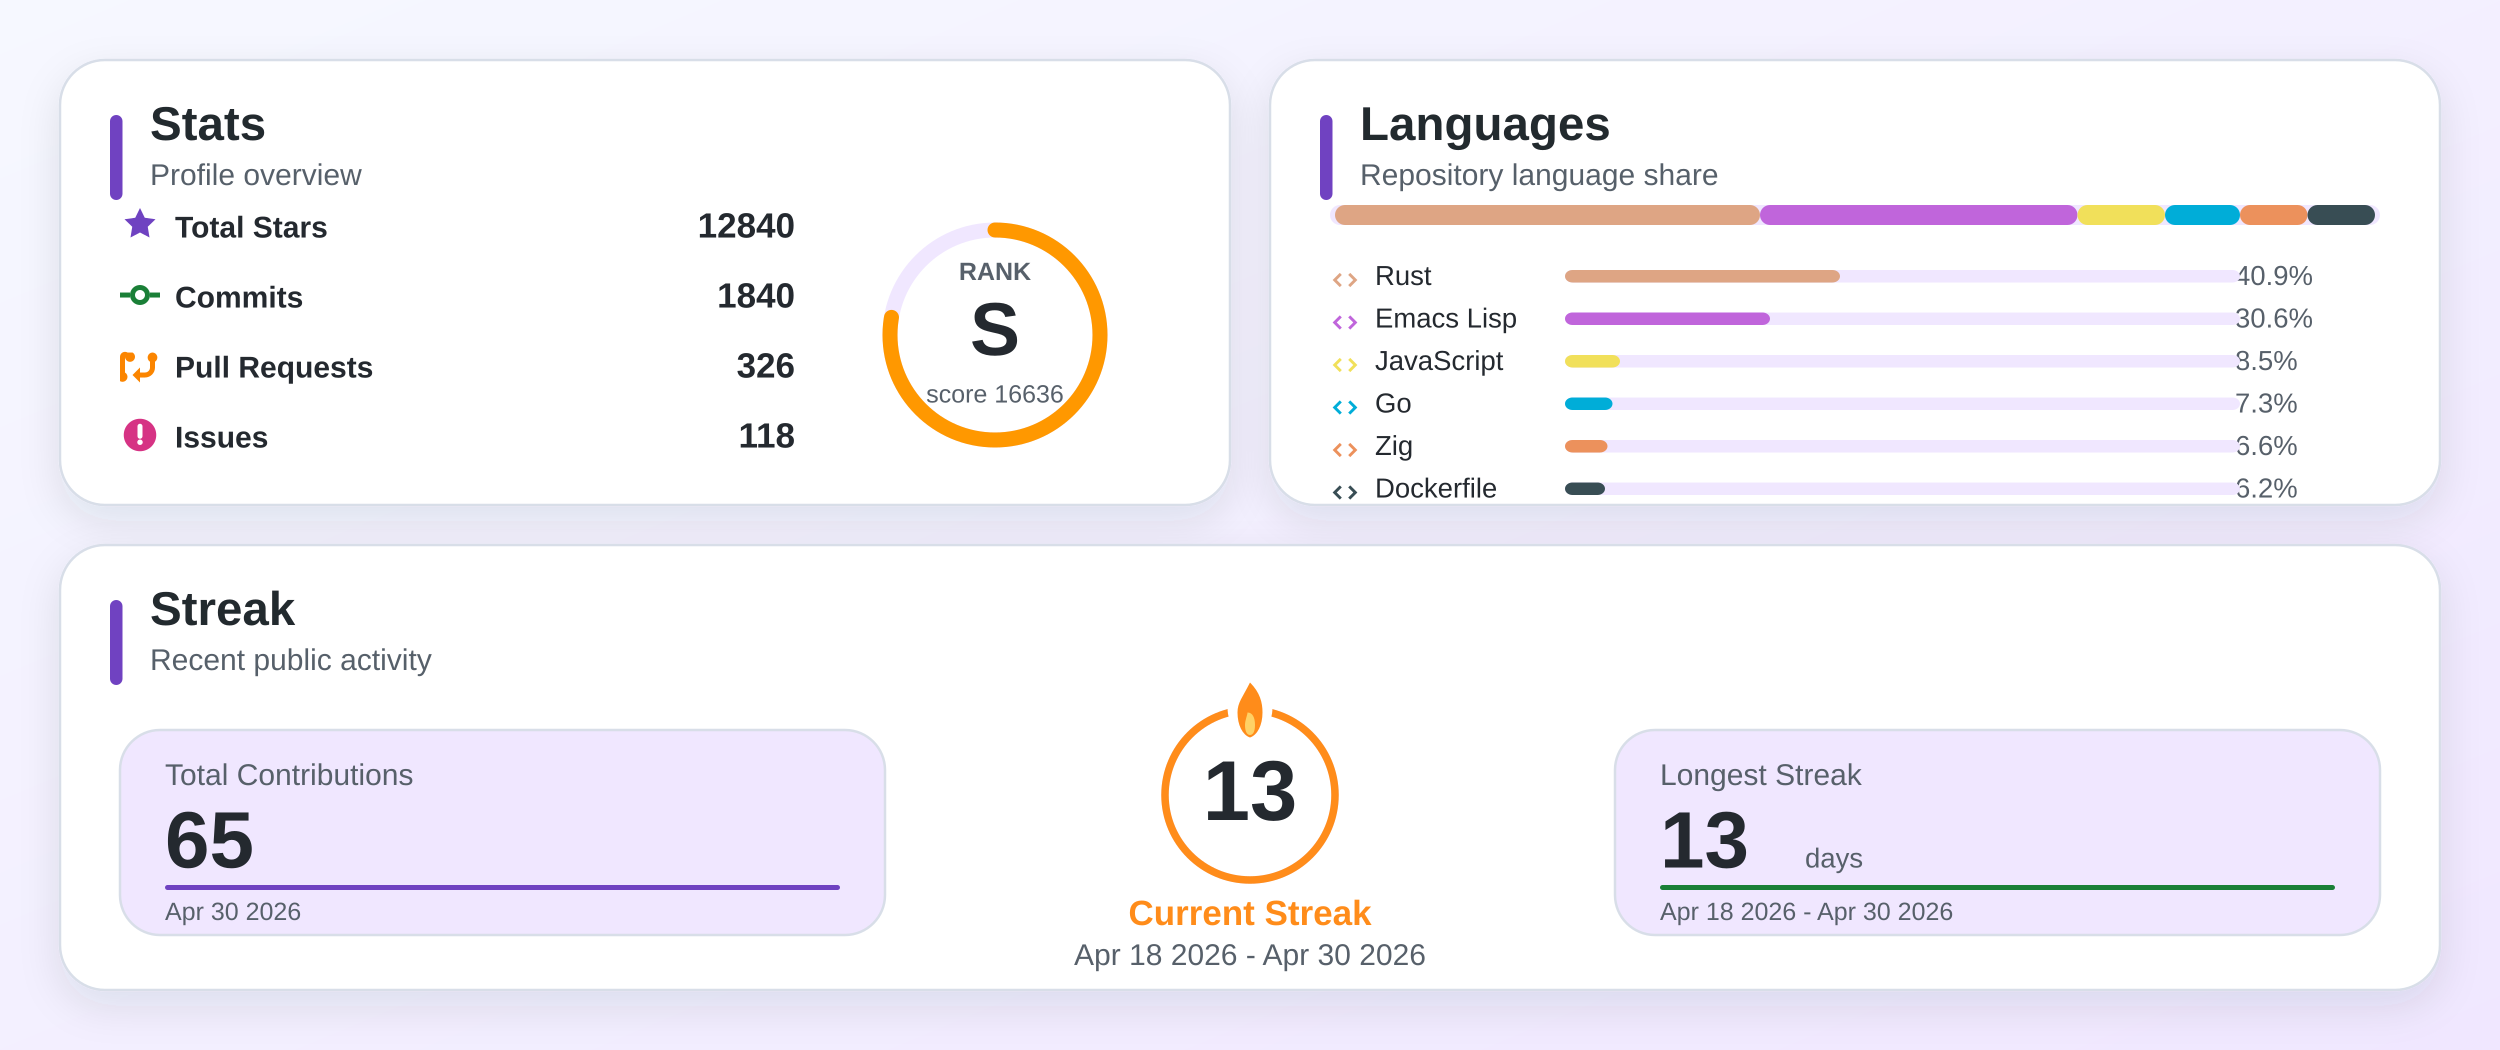
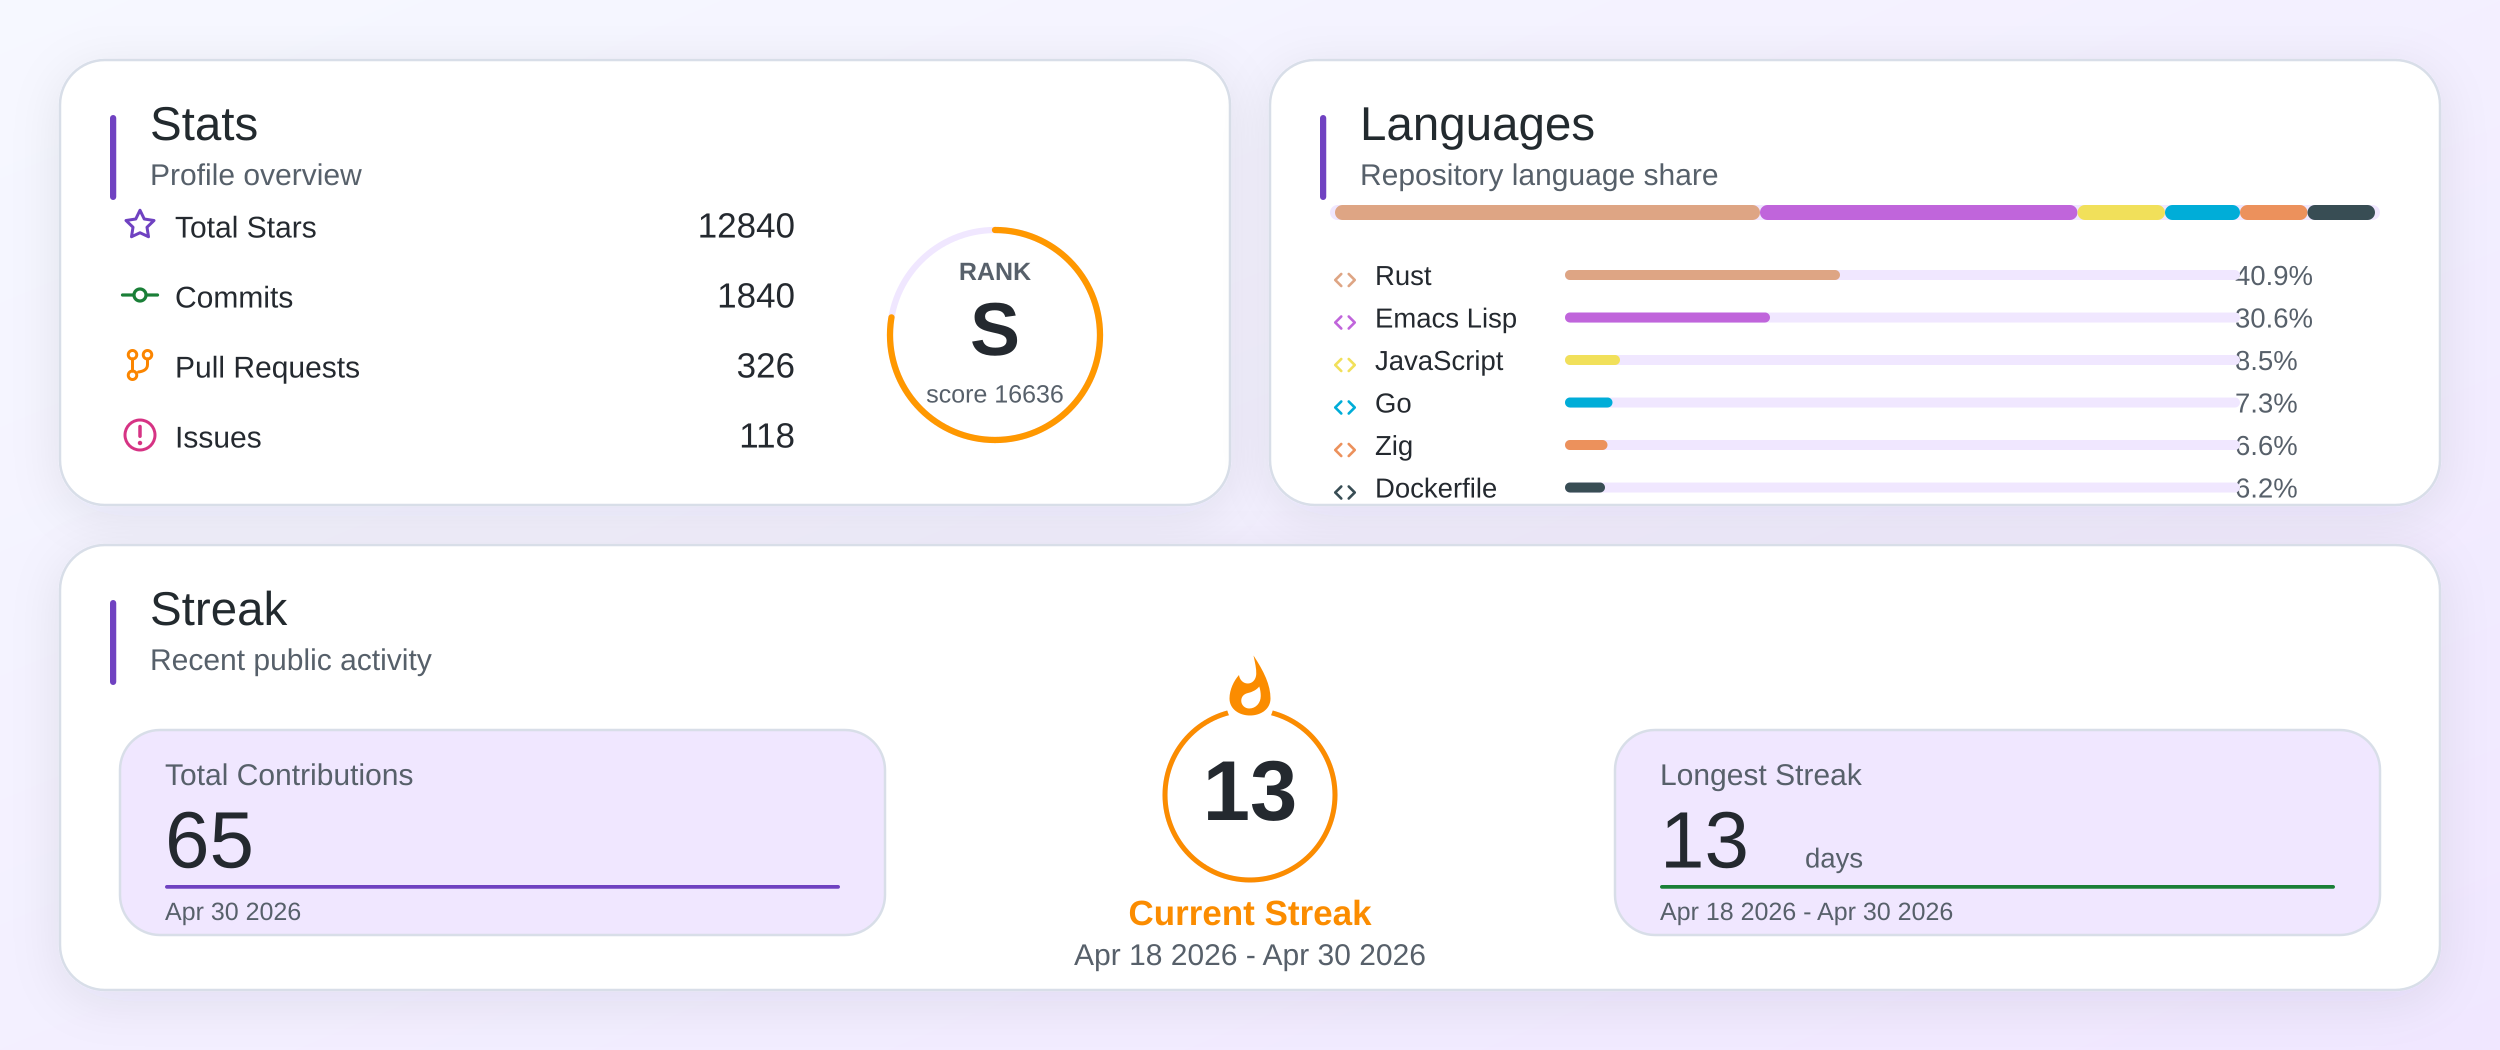
- <svg xmlns="http://www.w3.org/2000/svg" width="1000" height="420" viewBox="0 0 1000 420" role="img">
+ <svg xmlns="http://www.w3.org/2000/svg" width="1000" height="420" viewBox="0 0 1000 420" role="img" shape-rendering="geometricPrecision">
  <defs>
    <linearGradient id="bg" x1="0" y1="0" x2="1" y2="1">
      <stop offset="0%" stop-color="#f6f8ff" />
      <stop offset="100%" stop-color="#f0e7ff" />
    </linearGradient>
    <filter id="shadow" x="-10%" y="-10%" width="120%" height="130%">
-       <feDropShadow dx="0" dy="6" stdDeviation="8" flood-color="#1f2937" flood-opacity="0.10" />
+       <feDropShadow dx="0" dy="4" stdDeviation="10" flood-color="#1f2937" flood-opacity="0.08" />
    </filter>
  </defs>
  <rect width="100%" height="100%" fill="url(#bg)" />
  <g filter="url(#shadow)">
    <rect x="24" y="24" width="468" height="178" rx="18" fill="#ffffff" stroke="#d8dee8" />
-     <rect x="44" y="46" width="5" height="34" rx="2.5" fill="#6f42c1" />
-     <text x="60" y="56" font-family="Arial, sans-serif" font-size="19" font-weight="700" fill="#24292f">Stats</text>
+     <rect x="44" y="46" width="2.5" height="34" rx="1.25" fill="#6f42c1" />
+     <text x="60" y="56" font-family="'Helvetica Neue', Arial, sans-serif" font-size="19" font-weight="500" fill="#24292f">Stats</text>
    <text x="60" y="74" font-family="Arial, sans-serif" font-size="12" fill="#57606a">Profile overview</text>
  </g>
  <g>
-     <svg x="48" y="82" width="16" height="16" viewBox="0 0 16 16" fill="#6f42c1" aria-hidden="true">
-       <path d="M8 1.2l1.9 3.9 4.3.6-3.1 3 .7 4.3L8 11l-3.8 2 .7-4.3-3.1-3 4.3-.6L8 1.2z" />
+     <svg x="48" y="82" width="16" height="16" viewBox="0 0 16 16" aria-hidden="true">
+       <path d="M8 2.1l1.7 3.5 3.9.6-2.8 2.7.6 3.8L8 11.1l-3.4 1.6.6-3.8-2.8-2.7 3.9-.6z" fill="none" stroke="#6f42c1" stroke-width="1.2" stroke-linejoin="round" />
    </svg>
-     <text x="70" y="95" font-family="Arial, sans-serif" font-size="12" font-weight="700" fill="#24292f">Total Stars</text>
-     <text x="318" y="95" text-anchor="end" font-family="Arial, sans-serif" font-size="14" font-weight="800" fill="#24292f">12840</text>
+     <text x="70" y="95" font-family="'Helvetica Neue', Arial, sans-serif" font-size="12" font-weight="500" fill="#24292f">Total Stars</text>
+     <text x="318" y="95" text-anchor="end" font-family="'Helvetica Neue', Arial, sans-serif" font-size="14" font-weight="500" fill="#24292f">12840</text>
  </g>
  <g>
-     <svg x="48" y="110" width="16" height="16" viewBox="0 0 16 16" fill="#1a7f37" aria-hidden="true">
-       <path d="M8 4a4 4 0 1 1 0 8 4 4 0 0 1 0-8zm0 2a2 2 0 1 0 0 4 2 2 0 0 0 0-4zM0 7h4v2H0V7zm12 0h4v2h-4V7z" />
+     <svg x="48" y="110" width="16" height="16" viewBox="0 0 16 16" aria-hidden="true">
+       <circle cx="8" cy="8" r="2.4" fill="none" stroke="#1a7f37" stroke-width="1.3" />
+       <path d="M1 8h4.4M10.6 8H15" fill="none" stroke="#1a7f37" stroke-width="1.3" stroke-linecap="round" />
    </svg>
-     <text x="70" y="123" font-family="Arial, sans-serif" font-size="12" font-weight="700" fill="#24292f">Commits</text>
-     <text x="318" y="123" text-anchor="end" font-family="Arial, sans-serif" font-size="14" font-weight="800" fill="#24292f">1840</text>
+     <text x="70" y="123" font-family="'Helvetica Neue', Arial, sans-serif" font-size="12" font-weight="500" fill="#24292f">Commits</text>
+     <text x="318" y="123" text-anchor="end" font-family="'Helvetica Neue', Arial, sans-serif" font-size="14" font-weight="500" fill="#24292f">1840</text>
  </g>
  <g>
-     <svg x="48" y="138" width="16" height="16" viewBox="0 0 16 16" fill="#fb8500" aria-hidden="true">
-       <path d="M5 3a2 2 0 1 1-3 1.7V11a2 2 0 1 1-2 0V4.7A2 2 0 0 1 3 3zm8 0a2 2 0 0 1 1 3.7V9a4 4 0 0 1-4 4H8v2L5 12l3-3v2h2a2 2 0 0 0 2-2V6.7A2 2 0 0 1 13 3z" />
+     <svg x="48" y="138" width="16" height="16" viewBox="0 0 16 16" aria-hidden="true">
+       <circle cx="5" cy="3.9" r="1.7" fill="none" stroke="#fb8500" stroke-width="1.2" />
+       <circle cx="5" cy="12.1" r="1.7" fill="none" stroke="#fb8500" stroke-width="1.2" />
+       <circle cx="11" cy="3.9" r="1.7" fill="none" stroke="#fb8500" stroke-width="1.2" />
+       <path d="M5 5.6v4.8M11 5.6v2.2c0 2-1.6 2.7-3.6 3" fill="none" stroke="#fb8500" stroke-width="1.2" stroke-linecap="round" />
    </svg>
-     <text x="70" y="151" font-family="Arial, sans-serif" font-size="12" font-weight="700" fill="#24292f">Pull Requests</text>
-     <text x="318" y="151" text-anchor="end" font-family="Arial, sans-serif" font-size="14" font-weight="800" fill="#24292f">326</text>
+     <text x="70" y="151" font-family="'Helvetica Neue', Arial, sans-serif" font-size="12" font-weight="500" fill="#24292f">Pull Requests</text>
+     <text x="318" y="151" text-anchor="end" font-family="'Helvetica Neue', Arial, sans-serif" font-size="14" font-weight="500" fill="#24292f">326</text>
  </g>
  <g>
-     <svg x="48" y="166" width="16" height="16" viewBox="0 0 16 16" fill="#d63384" aria-hidden="true">
-       <path d="M8 1.5a6.5 6.5 0 1 1 0 13 6.5 6.5 0 0 1 0-13zm0 2a1 1 0 0 0-1 1v4a1 1 0 1 0 2 0v-4a1 1 0 0 0-1-1zm0 8.5a1.1 1.1 0 1 0 0-2.2 1.1 1.1 0 0 0 0 2.2z" />
+     <svg x="48" y="166" width="16" height="16" viewBox="0 0 16 16" aria-hidden="true">
+       <circle cx="8" cy="8" r="6" fill="none" stroke="#d63384" stroke-width="1.2" />
+       <path d="M8 4.6v3.9" fill="none" stroke="#d63384" stroke-width="1.4" stroke-linecap="round" />
+       <circle cx="8" cy="11.2" r="0.9" fill="#d63384" />
    </svg>
-     <text x="70" y="179" font-family="Arial, sans-serif" font-size="12" font-weight="700" fill="#24292f">Issues</text>
-     <text x="318" y="179" text-anchor="end" font-family="Arial, sans-serif" font-size="14" font-weight="800" fill="#24292f">118</text>
+     <text x="70" y="179" font-family="'Helvetica Neue', Arial, sans-serif" font-size="12" font-weight="500" fill="#24292f">Issues</text>
+     <text x="318" y="179" text-anchor="end" font-family="'Helvetica Neue', Arial, sans-serif" font-size="14" font-weight="500" fill="#24292f">118</text>
  </g>
  <g>
-     <circle cx="398" cy="134" r="42" fill="#ffffff" stroke="#f0e7ff" stroke-width="6" />
-     <circle cx="398" cy="134" r="42" fill="none" stroke="#ff9800" stroke-width="6" stroke-linecap="round" stroke-dasharray="205 264" transform="rotate(-90 398 134)" />
-     <text x="398" y="142" text-anchor="middle" font-family="Arial, sans-serif" font-size="30" font-weight="900" fill="#24292f">S</text>
-     <text x="398" y="112" text-anchor="middle" font-family="Arial, sans-serif" font-size="10" font-weight="700" fill="#57606a">RANK</text>
+     <circle cx="398" cy="134" r="42" fill="#ffffff" stroke="#f0e7ff" stroke-width="2.5" />
+     <circle cx="398" cy="134" r="42" fill="none" stroke="#ff9800" stroke-width="2.5" stroke-linecap="round" stroke-dasharray="205 264" transform="rotate(-90 398 134)" />
+     <text x="398" y="142" text-anchor="middle" font-family="Arial, sans-serif" font-size="30" font-weight="700" fill="#24292f">S</text>
+     <text x="398" y="112" text-anchor="middle" font-family="Arial, sans-serif" font-size="10" font-weight="600" fill="#57606a">RANK</text>
    <text x="398" y="161" text-anchor="middle" font-family="Arial, sans-serif" font-size="10" fill="#57606a">score 16636</text>
  </g>
  <g filter="url(#shadow)">
    <rect x="508" y="24" width="468" height="178" rx="18" fill="#ffffff" stroke="#d8dee8" />
-     <rect x="528" y="46" width="5" height="34" rx="2.5" fill="#6f42c1" />
-     <text x="544" y="56" font-family="Arial, sans-serif" font-size="19" font-weight="700" fill="#24292f">Languages</text>
+     <rect x="528" y="46" width="2.5" height="34" rx="1.25" fill="#6f42c1" />
+     <text x="544" y="56" font-family="'Helvetica Neue', Arial, sans-serif" font-size="19" font-weight="500" fill="#24292f">Languages</text>
    <text x="544" y="74" font-family="Arial, sans-serif" font-size="12" fill="#57606a">Repository language share</text>
  </g>
-   <rect x="532" y="82" width="420" height="8" rx="4" fill="#f0e7ff" stroke="none" />
-   <rect x="534" y="82" width="170" height="8" rx="4" fill="#dea584" stroke="none" />
-   <rect x="704" y="82" width="127" height="8" rx="4" fill="#c065db" stroke="none" />
-   <rect x="831" y="82" width="35" height="8" rx="4" fill="#f1e05a" stroke="none" />
-   <rect x="866" y="82" width="30" height="8" rx="4" fill="#00ADD8" stroke="none" />
-   <rect x="896" y="82" width="27" height="8" rx="4" fill="#ec915c" stroke="none" />
-   <rect x="923" y="82" width="27" height="8" rx="4" fill="#384d54" stroke="none" />
-   <svg x="532" y="106" width="12" height="12" viewBox="0 0 16 16" fill="#dea584" aria-hidden="true">
-     <path d="M5.2 4.2 1.4 8l3.8 3.8 1.1-1.1L3.6 8l2.7-2.7-1.1-1.1zm5.6 0-1.1 1.1L12.4 8l-2.7 2.7 1.1 1.1L14.6 8l-3.8-3.8z" />
+   <rect x="532" y="82" width="420" height="6" rx="3" fill="#f0e7ff" stroke="none" />
+   <rect x="534" y="82" width="170" height="6" rx="3" fill="#dea584" stroke="none" />
+   <rect x="704" y="82" width="127" height="6" rx="3" fill="#c065db" stroke="none" />
+   <rect x="831" y="82" width="35" height="6" rx="3" fill="#f1e05a" stroke="none" />
+   <rect x="866" y="82" width="30" height="6" rx="3" fill="#00ADD8" stroke="none" />
+   <rect x="896" y="82" width="27" height="6" rx="3" fill="#ec915c" stroke="none" />
+   <rect x="923" y="82" width="27" height="6" rx="3" fill="#384d54" stroke="none" />
+   <svg x="532" y="106" width="12" height="12" viewBox="0 0 16 16" aria-hidden="true">
+     <path d="M6 4.8 2.8 8l3.2 3.2M10 4.8 13.2 8 10 11.2" fill="none" stroke="#dea584" stroke-width="1.4" stroke-linecap="round" stroke-linejoin="round" />
  </svg>
  <text x="550" y="114" font-family="Arial, sans-serif" font-size="11" fill="#24292f">Rust</text>
  <text x="894" y="114" font-family="Arial, sans-serif" font-size="11" fill="#57606a">40.9%</text>
-   <rect x="626" y="108" width="270" height="5" rx="3" fill="#f0e7ff" stroke="none" />
-   <rect x="626" y="108" width="110" height="5" rx="3" fill="#dea584" stroke="none" />
-   <svg x="532" y="123" width="12" height="12" viewBox="0 0 16 16" fill="#c065db" aria-hidden="true">
-     <path d="M5.2 4.2 1.4 8l3.8 3.8 1.1-1.1L3.6 8l2.7-2.7-1.1-1.1zm5.6 0-1.1 1.1L12.4 8l-2.7 2.7 1.1 1.1L14.6 8l-3.8-3.8z" />
+   <rect x="626" y="108" width="270" height="4" rx="2" fill="#f0e7ff" stroke="none" />
+   <rect x="626" y="108" width="110" height="4" rx="2" fill="#dea584" stroke="none" />
+   <svg x="532" y="123" width="12" height="12" viewBox="0 0 16 16" aria-hidden="true">
+     <path d="M6 4.8 2.8 8l3.2 3.2M10 4.8 13.2 8 10 11.2" fill="none" stroke="#c065db" stroke-width="1.4" stroke-linecap="round" stroke-linejoin="round" />
  </svg>
  <text x="550" y="131" font-family="Arial, sans-serif" font-size="11" fill="#24292f">Emacs Lisp</text>
  <text x="894" y="131" font-family="Arial, sans-serif" font-size="11" fill="#57606a">30.6%</text>
-   <rect x="626" y="125" width="270" height="5" rx="3" fill="#f0e7ff" stroke="none" />
-   <rect x="626" y="125" width="82" height="5" rx="3" fill="#c065db" stroke="none" />
-   <svg x="532" y="140" width="12" height="12" viewBox="0 0 16 16" fill="#f1e05a" aria-hidden="true">
-     <path d="M5.2 4.2 1.4 8l3.8 3.8 1.1-1.1L3.6 8l2.7-2.7-1.1-1.1zm5.6 0-1.1 1.1L12.4 8l-2.7 2.7 1.1 1.1L14.6 8l-3.8-3.8z" />
+   <rect x="626" y="125" width="270" height="4" rx="2" fill="#f0e7ff" stroke="none" />
+   <rect x="626" y="125" width="82" height="4" rx="2" fill="#c065db" stroke="none" />
+   <svg x="532" y="140" width="12" height="12" viewBox="0 0 16 16" aria-hidden="true">
+     <path d="M6 4.8 2.8 8l3.2 3.2M10 4.8 13.2 8 10 11.2" fill="none" stroke="#f1e05a" stroke-width="1.4" stroke-linecap="round" stroke-linejoin="round" />
  </svg>
  <text x="550" y="148" font-family="Arial, sans-serif" font-size="11" fill="#24292f">JavaScript</text>
  <text x="894" y="148" font-family="Arial, sans-serif" font-size="11" fill="#57606a">8.5%</text>
-   <rect x="626" y="142" width="270" height="5" rx="3" fill="#f0e7ff" stroke="none" />
-   <rect x="626" y="142" width="22" height="5" rx="3" fill="#f1e05a" stroke="none" />
-   <svg x="532" y="157" width="12" height="12" viewBox="0 0 16 16" fill="#00ADD8" aria-hidden="true">
-     <path d="M5.2 4.2 1.4 8l3.8 3.8 1.1-1.1L3.6 8l2.7-2.7-1.1-1.1zm5.6 0-1.1 1.1L12.4 8l-2.7 2.7 1.1 1.1L14.6 8l-3.8-3.8z" />
+   <rect x="626" y="142" width="270" height="4" rx="2" fill="#f0e7ff" stroke="none" />
+   <rect x="626" y="142" width="22" height="4" rx="2" fill="#f1e05a" stroke="none" />
+   <svg x="532" y="157" width="12" height="12" viewBox="0 0 16 16" aria-hidden="true">
+     <path d="M6 4.8 2.8 8l3.2 3.2M10 4.8 13.2 8 10 11.2" fill="none" stroke="#00ADD8" stroke-width="1.4" stroke-linecap="round" stroke-linejoin="round" />
  </svg>
  <text x="550" y="165" font-family="Arial, sans-serif" font-size="11" fill="#24292f">Go</text>
  <text x="894" y="165" font-family="Arial, sans-serif" font-size="11" fill="#57606a">7.3%</text>
-   <rect x="626" y="159" width="270" height="5" rx="3" fill="#f0e7ff" stroke="none" />
-   <rect x="626" y="159" width="19" height="5" rx="3" fill="#00ADD8" stroke="none" />
-   <svg x="532" y="174" width="12" height="12" viewBox="0 0 16 16" fill="#ec915c" aria-hidden="true">
-     <path d="M5.2 4.2 1.4 8l3.8 3.8 1.1-1.1L3.6 8l2.7-2.7-1.1-1.1zm5.6 0-1.1 1.1L12.4 8l-2.7 2.7 1.1 1.1L14.6 8l-3.8-3.8z" />
+   <rect x="626" y="159" width="270" height="4" rx="2" fill="#f0e7ff" stroke="none" />
+   <rect x="626" y="159" width="19" height="4" rx="2" fill="#00ADD8" stroke="none" />
+   <svg x="532" y="174" width="12" height="12" viewBox="0 0 16 16" aria-hidden="true">
+     <path d="M6 4.8 2.8 8l3.2 3.2M10 4.8 13.2 8 10 11.2" fill="none" stroke="#ec915c" stroke-width="1.4" stroke-linecap="round" stroke-linejoin="round" />
  </svg>
  <text x="550" y="182" font-family="Arial, sans-serif" font-size="11" fill="#24292f">Zig</text>
  <text x="894" y="182" font-family="Arial, sans-serif" font-size="11" fill="#57606a">6.6%</text>
-   <rect x="626" y="176" width="270" height="5" rx="3" fill="#f0e7ff" stroke="none" />
-   <rect x="626" y="176" width="17" height="5" rx="3" fill="#ec915c" stroke="none" />
-   <svg x="532" y="191" width="12" height="12" viewBox="0 0 16 16" fill="#384d54" aria-hidden="true">
-     <path d="M5.2 4.2 1.4 8l3.8 3.8 1.1-1.1L3.6 8l2.7-2.7-1.1-1.1zm5.6 0-1.1 1.1L12.4 8l-2.7 2.7 1.1 1.1L14.6 8l-3.8-3.8z" />
+   <rect x="626" y="176" width="270" height="4" rx="2" fill="#f0e7ff" stroke="none" />
+   <rect x="626" y="176" width="17" height="4" rx="2" fill="#ec915c" stroke="none" />
+   <svg x="532" y="191" width="12" height="12" viewBox="0 0 16 16" aria-hidden="true">
+     <path d="M6 4.8 2.8 8l3.2 3.2M10 4.8 13.2 8 10 11.2" fill="none" stroke="#384d54" stroke-width="1.4" stroke-linecap="round" stroke-linejoin="round" />
  </svg>
  <text x="550" y="199" font-family="Arial, sans-serif" font-size="11" fill="#24292f">Dockerfile</text>
  <text x="894" y="199" font-family="Arial, sans-serif" font-size="11" fill="#57606a">6.2%</text>
-   <rect x="626" y="193" width="270" height="5" rx="3" fill="#f0e7ff" stroke="none" />
-   <rect x="626" y="193" width="16" height="5" rx="3" fill="#384d54" stroke="none" />
+   <rect x="626" y="193" width="270" height="4" rx="2" fill="#f0e7ff" stroke="none" />
+   <rect x="626" y="193" width="16" height="4" rx="2" fill="#384d54" stroke="none" />
  <g filter="url(#shadow)">
    <rect x="24" y="218" width="952" height="178" rx="18" fill="#ffffff" stroke="#d8dee8" />
-     <rect x="44" y="240" width="5" height="34" rx="2.5" fill="#6f42c1" />
-     <text x="60" y="250" font-family="Arial, sans-serif" font-size="19" font-weight="700" fill="#24292f">Streak</text>
+     <rect x="44" y="240" width="2.5" height="34" rx="1.25" fill="#6f42c1" />
+     <text x="60" y="250" font-family="'Helvetica Neue', Arial, sans-serif" font-size="19" font-weight="500" fill="#24292f">Streak</text>
    <text x="60" y="268" font-family="Arial, sans-serif" font-size="12" fill="#57606a">Recent public activity</text>
  </g>
  <g>
    <rect x="48" y="292" width="306" height="82" rx="16" fill="#f0e7ff" stroke="#d8dee8" />
    <text x="66" y="314" font-family="Arial, sans-serif" font-size="12" fill="#57606a">Total Contributions</text>
-     <text x="66" y="347" font-family="Arial, sans-serif" font-size="32" font-weight="900" fill="#24292f">65</text>
+     <text x="66" y="347" font-family="'Helvetica Neue', Arial, sans-serif" font-size="32" font-weight="500" fill="#24292f">65</text>
    <text x="124" y="347" font-family="Arial, sans-serif" font-size="11" fill="#57606a" />
-     <rect x="66" y="354" width="270" height="2" rx="1" fill="#6f42c1" />
+     <rect x="66" y="354" width="270" height="1.5" rx="0.75" fill="#6f42c1" />
    <text x="66" y="368" font-family="Arial, sans-serif" font-size="10" fill="#57606a">Apr 30 2026</text>
  </g>
  <g>
    <defs>
      <mask id="psm-streak-flame-cut" maskUnits="userSpaceOnUse">
        <rect x="-1000" y="-1000" width="6000" height="6000" fill="white" />
-         <ellipse cx="500" cy="283" rx="9" ry="12" fill="black" />
+         <ellipse cx="500" cy="278" rx="10" ry="15" fill="black" />
      </mask>
    </defs>
-     <circle cx="500" cy="318" r="34" fill="#ffffff" stroke="#f0e7ff" stroke-width="3" mask="url(#psm-streak-flame-cut)" />
-     <circle cx="500" cy="318" r="34" fill="none" stroke="#ff8c1a" stroke-width="3" mask="url(#psm-streak-flame-cut)" />
-     <g transform="translate(500,280)">
-       <path d="M 0 -7 C 4 -3 5 1 5 5 C 5 10 3 14 0 15 C -3 14 -5 10 -5 5 C -5 1 -3 -1 0 -7 Z" fill="#ff8c1a" />
-       <path d="M -1 5 C 1 5 2 7 2 10 C 2 13 1 14 0 14 C -1 14 -2 13 -2 10 C -2 8 -1 6 -1 5 Z" fill="#ffd166" />
+     <circle cx="500" cy="318" r="34" fill="#ffffff" stroke="#f0e7ff" stroke-width="2" mask="url(#psm-streak-flame-cut)" />
+     <circle cx="500" cy="318" r="34" fill="none" stroke="#fb8c00" stroke-width="2" mask="url(#psm-streak-flame-cut)" />
+     <g transform="translate(500,273)">
+       <path d="M 1.4 -10.8 C 2 -8 2.6 -5.4 2.5 -3.4 C 2.4 -1.2 1 0.4 -0.9 0.4 C -2.8 0.4 -4.2 -1.2 -4.4 -3 C -6.4 -0.8 -8.2 2.8 -8.2 6.4 C -8.2 10.6 -4.4 13.2 0 13.2 C 4.4 13.2 8.2 10.6 8.2 6.4 C 8.2 1 5.6 -4.4 1.4 -10.8 Z M -0.3 10.4 C -2.1 10.4 -3.5 9 -3.5 7.3 C -3.5 5.7 -2.5 4.6 -0.8 4.2 C 1 3.8 2.7 2.9 3.7 1.6 C 4.1 2.8 4.3 4.1 4.3 5.4 C 4.3 8.2 2.3 10.4 -0.3 10.4 Z" fill="#fb8c00" fill-rule="evenodd" />
    </g>
    <text x="500" y="328" text-anchor="middle" font-family="Arial, sans-serif" font-size="34" font-weight="800" fill="#24292f">13</text>
-     <text x="500" y="370" text-anchor="middle" font-family="Arial, sans-serif" font-size="14" font-weight="700" fill="#ff8c1a">Current Streak</text>
+     <text x="500" y="370" text-anchor="middle" font-family="Arial, sans-serif" font-size="14" font-weight="700" fill="#fb8c00">Current Streak</text>
    <text x="500" y="386" text-anchor="middle" font-family="Arial, sans-serif" font-size="12" fill="#57606a">Apr 18 2026 - Apr 30 2026</text>
  </g>
  <g>
    <rect x="646" y="292" width="306" height="82" rx="16" fill="#f0e7ff" stroke="#d8dee8" />
    <text x="664" y="314" font-family="Arial, sans-serif" font-size="12" fill="#57606a">Longest Streak</text>
-     <text x="664" y="347" font-family="Arial, sans-serif" font-size="32" font-weight="900" fill="#24292f">13</text>
+     <text x="664" y="347" font-family="'Helvetica Neue', Arial, sans-serif" font-size="32" font-weight="500" fill="#24292f">13</text>
    <text x="722" y="347" font-family="Arial, sans-serif" font-size="11" fill="#57606a">days</text>
-     <rect x="664" y="354" width="270" height="2" rx="1" fill="#1a7f37" />
+     <rect x="664" y="354" width="270" height="1.5" rx="0.75" fill="#1a7f37" />
    <text x="664" y="368" font-family="Arial, sans-serif" font-size="10" fill="#57606a">Apr 18 2026 - Apr 30 2026</text>
  </g>
</svg>
